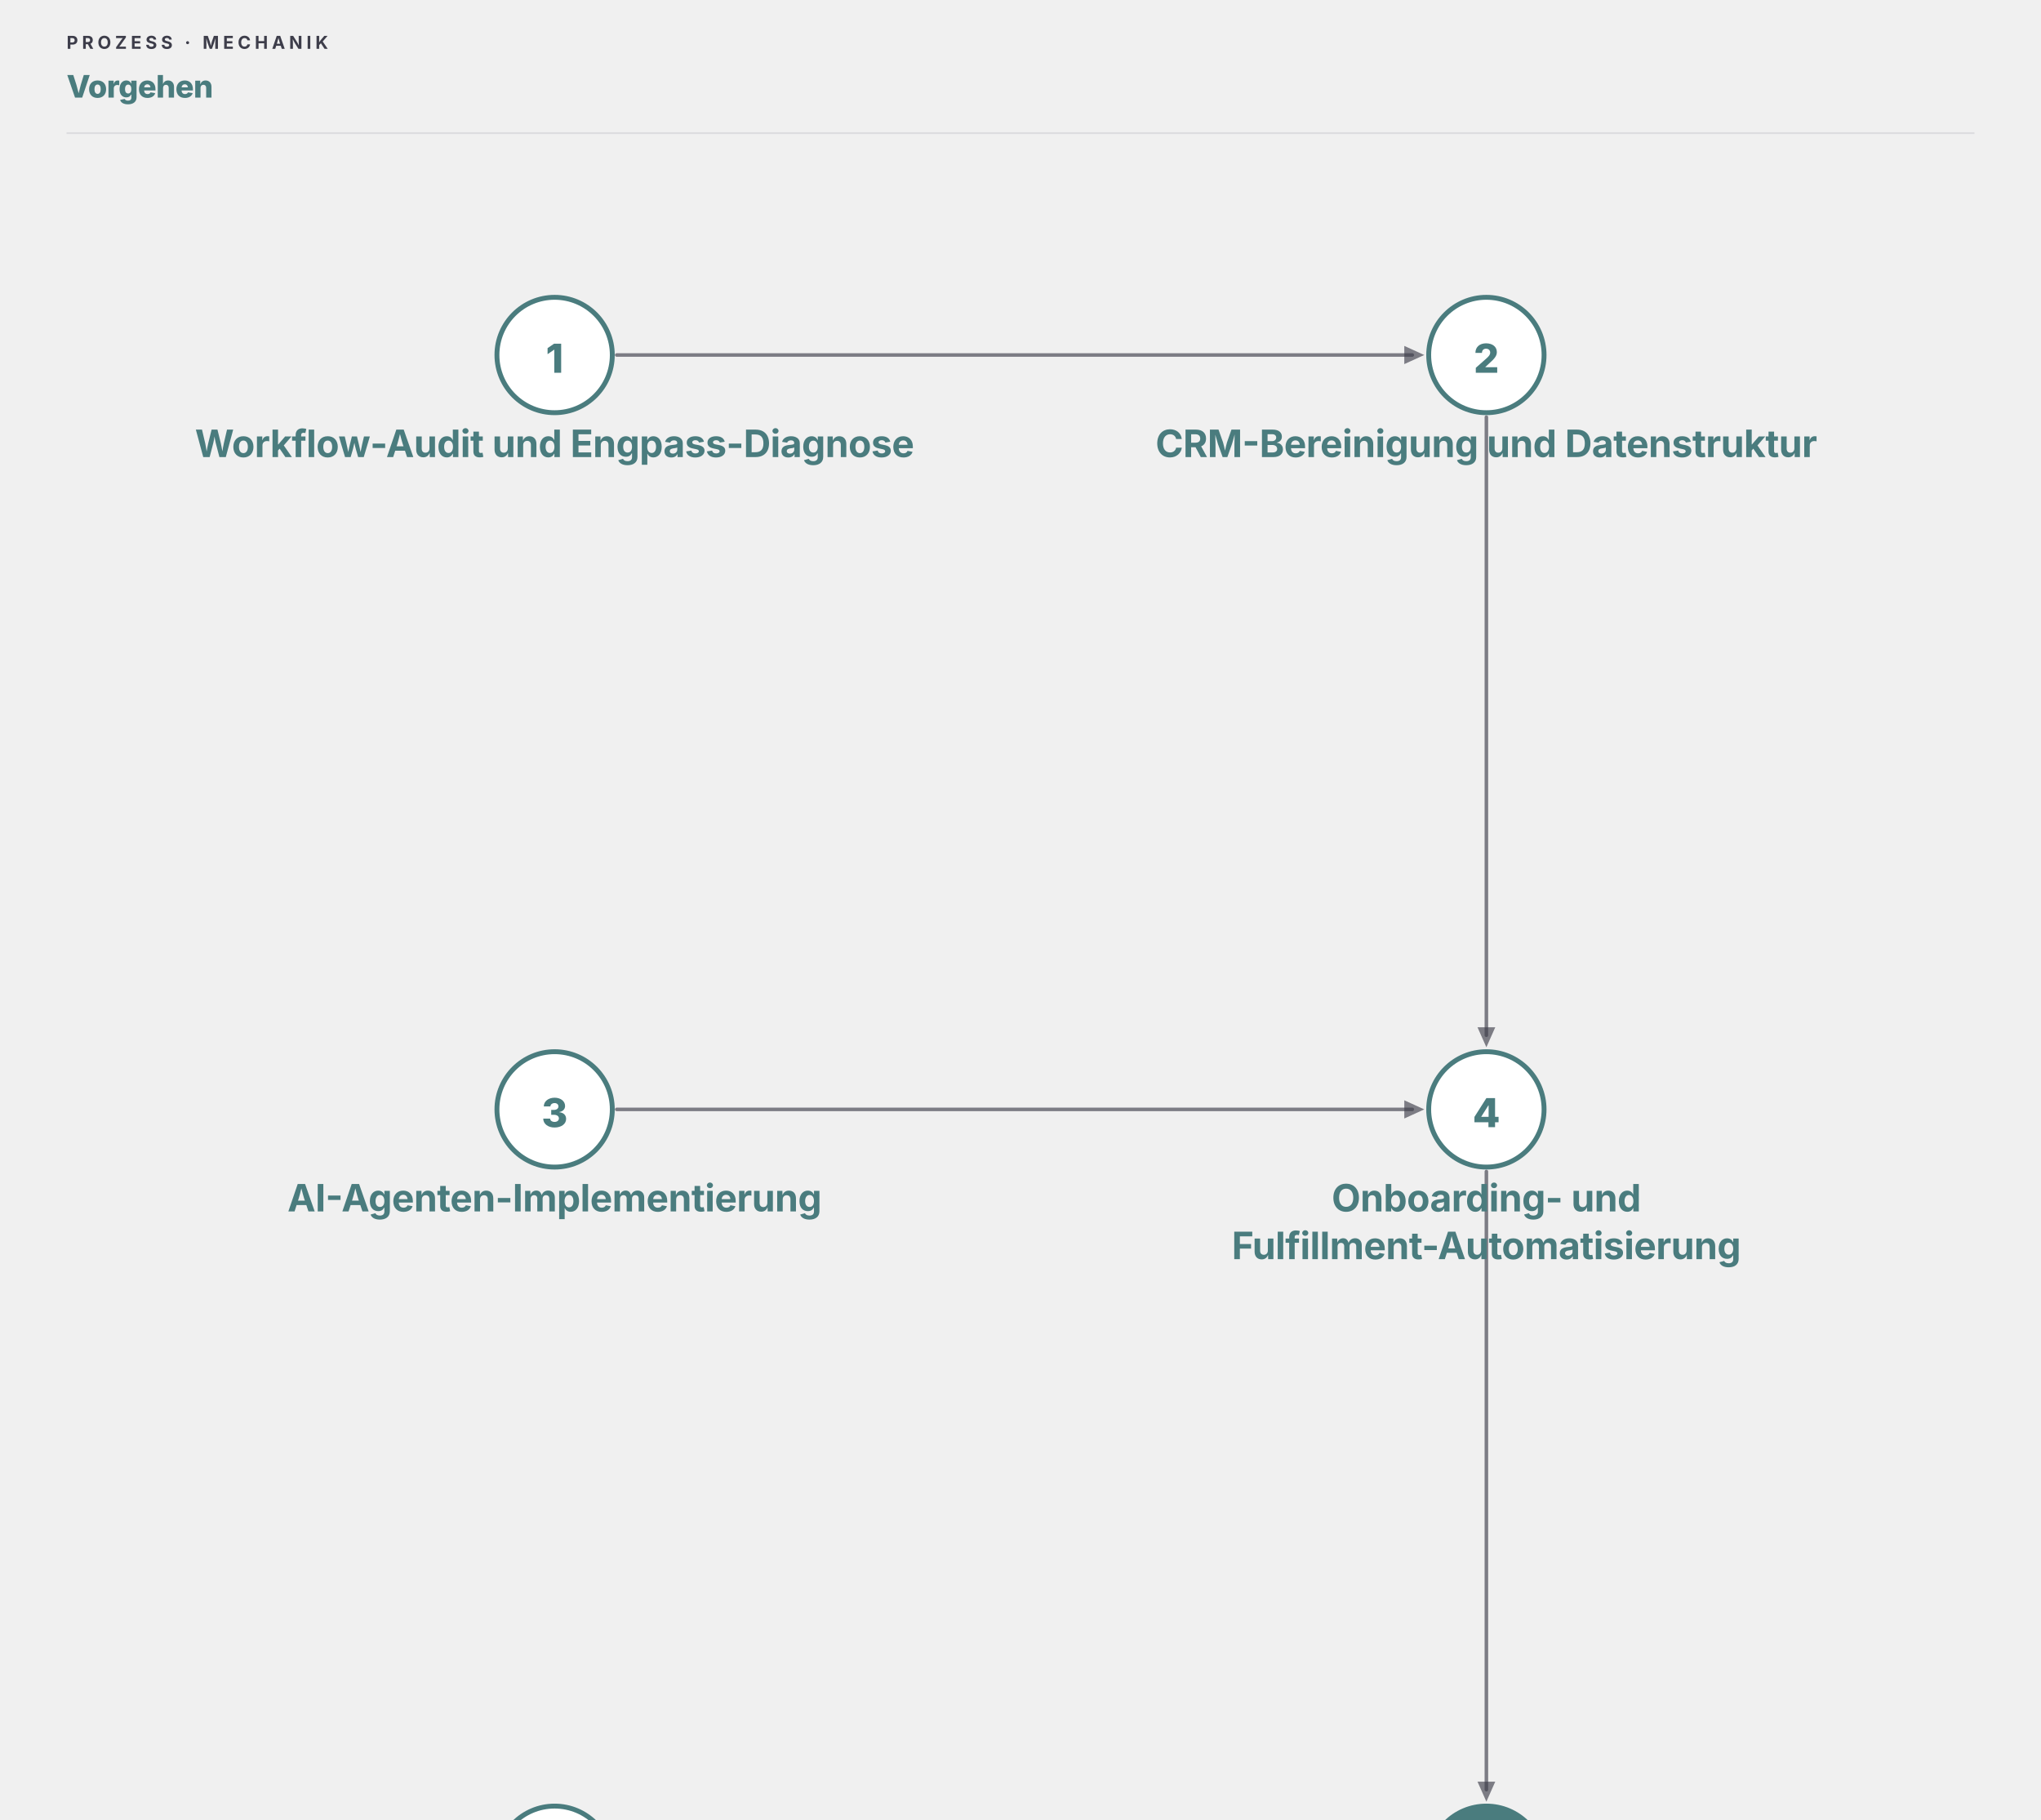
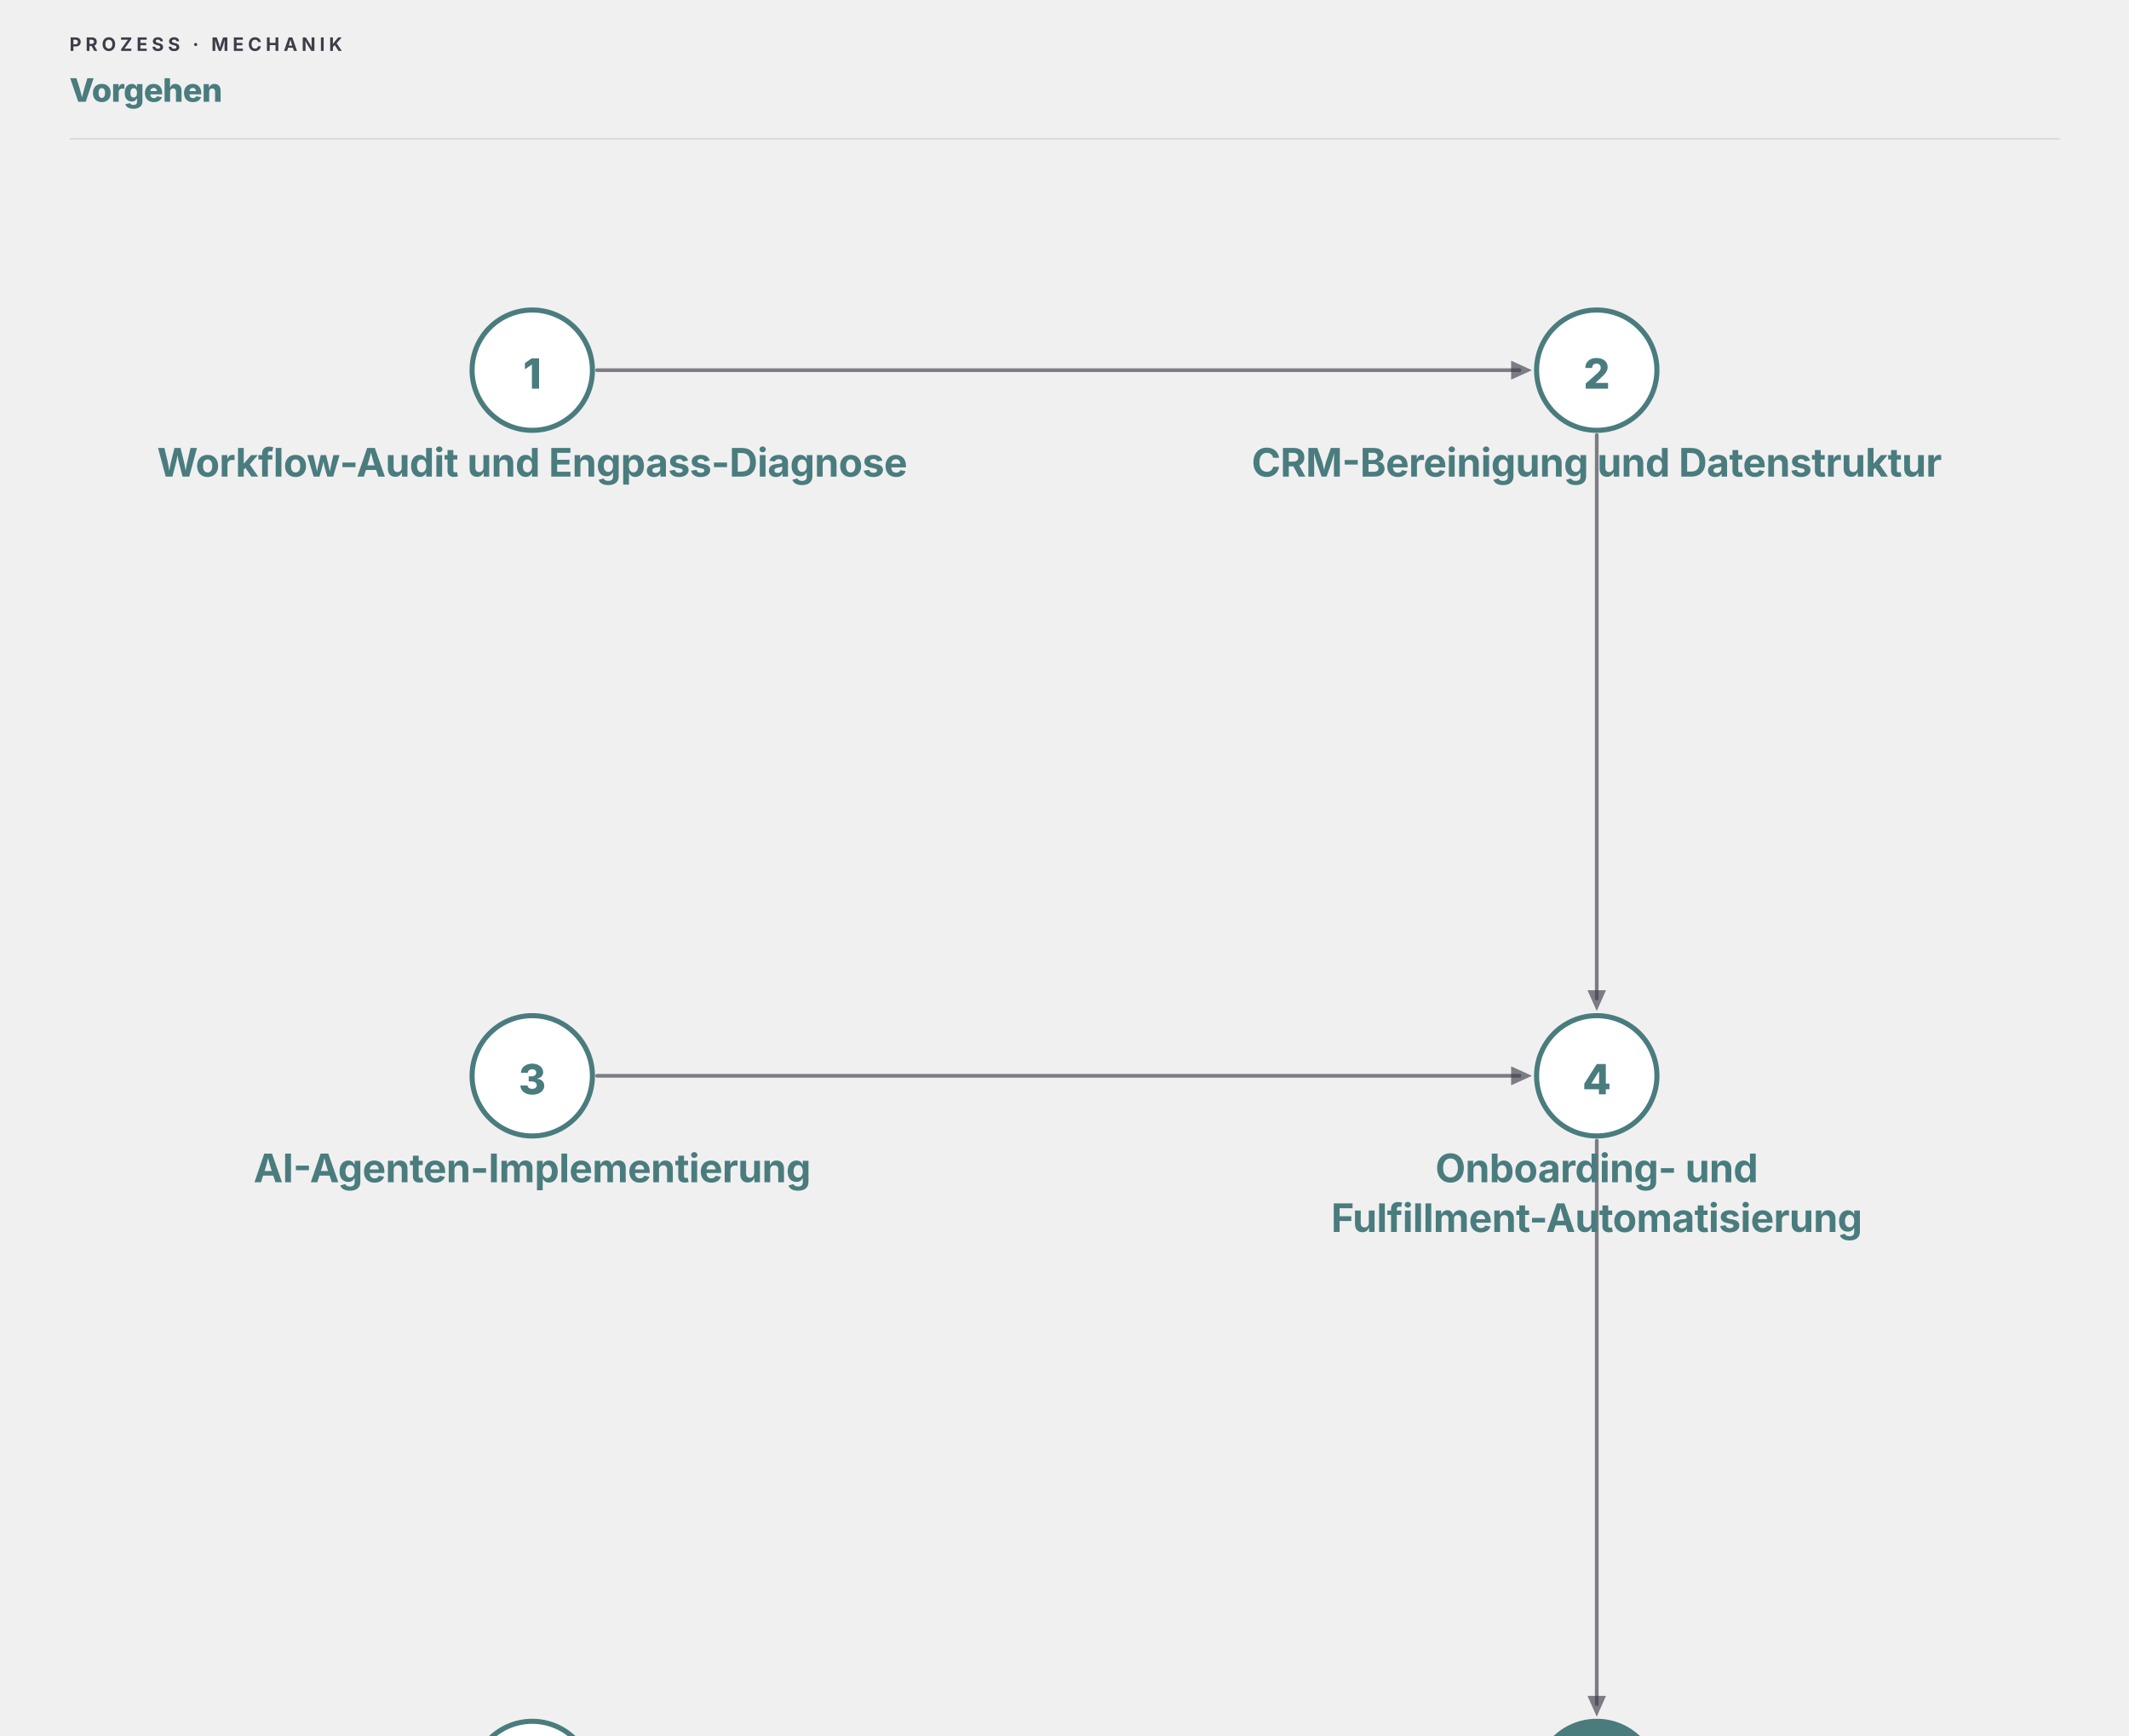
- <svg xmlns="http://www.w3.org/2000/svg" viewBox="0 0 920 820" width="920" height="820">
+ <svg xmlns="http://www.w3.org/2000/svg" viewBox="0 0 920 750" width="920" height="750">
  <text x="30" y="22" font-family="Inter, sans-serif" font-weight="700" font-size="8" letter-spacing="0.22em" fill="#3d3d4a">PROZESS · MECHANIK</text>
  <text x="30" y="44" font-family="Inter, sans-serif" font-weight="800" font-size="14" fill="#4A7C7E" letter-spacing="-0.015em">Vorgehen</text>
  <line x1="30" y1="60" x2="890" y2="60" stroke="#dcdcdf" stroke-width="0.8" />
-   <line x1="278.0" y1="160.0" x2="636.6" y2="160.0" stroke="#3d3d4a" stroke-width="1.6" stroke-linecap="round" opacity="0.65" />
-   <path d="M 642.0 160.0 L 633.0 164.1 L 633.0 155.9 Z" fill="#3d3d4a" opacity="0.65" />
-   <line x1="670.0" y1="188.0" x2="670.0" y2="466.6" stroke="#3d3d4a" stroke-width="1.6" stroke-linecap="round" opacity="0.65" />
-   <path d="M 670.0 472.0 L 666.0 463.0 L 674.0 463.0 Z" fill="#3d3d4a" opacity="0.65" />
-   <line x1="278.0" y1="500.0" x2="636.6" y2="500.0" stroke="#3d3d4a" stroke-width="1.6" stroke-linecap="round" opacity="0.65" />
-   <path d="M 642.0 500.0 L 633.0 504.1 L 633.0 495.9 Z" fill="#3d3d4a" opacity="0.65" />
-   <line x1="670.0" y1="528.0" x2="670.0" y2="806.6" stroke="#3d3d4a" stroke-width="1.6" stroke-linecap="round" opacity="0.65" />
-   <path d="M 670.0 812.0 L 666.0 803.0 L 674.0 803.0 Z" fill="#3d3d4a" opacity="0.65" />
-   <line x1="278.0" y1="840.0" x2="636.6" y2="840.0" stroke="#3d3d4a" stroke-width="1.6" stroke-linecap="round" opacity="0.65" />
-   <path d="M 642.0 840.0 L 633.0 844.0 L 633.0 836.0 Z" fill="#3d3d4a" opacity="0.65" />
-   <circle cx="250" cy="160.0" r="26" fill="white" stroke="#4A7C7E" stroke-width="2.2" />
-   <text x="250" y="168.0" text-anchor="middle" font-family="Inter, sans-serif" font-weight="800" font-size="18" fill="#4A7C7E">1</text>
-   <circle cx="670" cy="160.0" r="26" fill="white" stroke="#4A7C7E" stroke-width="2.2" />
-   <text x="670" y="168.0" text-anchor="middle" font-family="Inter, sans-serif" font-weight="800" font-size="18" fill="#4A7C7E">2</text>
-   <circle cx="250" cy="500.0" r="26" fill="white" stroke="#4A7C7E" stroke-width="2.2" />
-   <text x="250" y="508.0" text-anchor="middle" font-family="Inter, sans-serif" font-weight="800" font-size="18" fill="#4A7C7E">3</text>
-   <circle cx="670" cy="500.0" r="26" fill="white" stroke="#4A7C7E" stroke-width="2.2" />
-   <text x="670" y="508.0" text-anchor="middle" font-family="Inter, sans-serif" font-weight="800" font-size="18" fill="#4A7C7E">4</text>
-   <circle cx="250" cy="840.0" r="26" fill="white" stroke="#4A7C7E" stroke-width="2.2" />
-   <text x="250" y="848.0" text-anchor="middle" font-family="Inter, sans-serif" font-weight="800" font-size="18" fill="#4A7C7E">5</text>
-   <circle cx="670" cy="840.0" r="26" fill="#4A7C7E" stroke="#4A7C7E" stroke-width="2.2" />
-   <text x="670" y="848.0" text-anchor="middle" font-family="Inter, sans-serif" font-weight="800" font-size="18" fill="white">6</text>
-   <text x="250" y="206.0" text-anchor="middle" font-family="Inter, sans-serif" font-weight="700" font-size="17" fill="#4A7C7E" letter-spacing="-0.01em">Workflow-Audit und Engpass-Diagnose</text>
-   <text x="670" y="206.0" text-anchor="middle" font-family="Inter, sans-serif" font-weight="700" font-size="17" fill="#4A7C7E" letter-spacing="-0.01em">CRM-Bereinigung und Datenstruktur</text>
-   <text x="250" y="546.0" text-anchor="middle" font-family="Inter, sans-serif" font-weight="700" font-size="17" fill="#4A7C7E" letter-spacing="-0.01em">AI-Agenten-Implementierung</text>
-   <text x="670" y="546.0" text-anchor="middle" font-family="Inter, sans-serif" font-weight="700" font-size="17" fill="#4A7C7E" letter-spacing="-0.01em">Onboarding- und</text>
-   <text x="670" y="567.5" text-anchor="middle" font-family="Inter, sans-serif" font-weight="700" font-size="17" fill="#4A7C7E" letter-spacing="-0.01em">Fulfillment-Automatisierung</text>
-   <text x="250" y="886.0" text-anchor="middle" font-family="Inter, sans-serif" font-weight="700" font-size="17" fill="#4A7C7E" letter-spacing="-0.01em">Kommunikations- und</text>
-   <text x="250" y="907.5" text-anchor="middle" font-family="Inter, sans-serif" font-weight="700" font-size="17" fill="#4A7C7E" letter-spacing="-0.01em">Support-Automatisierung</text>
-   <text x="670" y="886.0" text-anchor="middle" font-family="Inter, sans-serif" font-weight="700" font-size="17" fill="#4A7C7E" letter-spacing="-0.01em">Kontinuierliche Optimierung und</text>
-   <text x="670" y="907.5" text-anchor="middle" font-family="Inter, sans-serif" font-weight="700" font-size="17" fill="#4A7C7E" letter-spacing="-0.01em">Reporting</text>
+   <line x1="258.0" y1="160.0" x2="656.6" y2="160.0" stroke="#3d3d4a" stroke-width="1.6" stroke-linecap="round" opacity="0.65" />
+   <path d="M 662.0 160.0 L 653.0 164.1 L 653.0 155.9 Z" fill="#3d3d4a" opacity="0.65" />
+   <line x1="690.0" y1="188.0" x2="690.0" y2="431.6" stroke="#3d3d4a" stroke-width="1.6" stroke-linecap="round" opacity="0.65" />
+   <path d="M 690.0 437.0 L 686.0 428.0 L 694.0 428.0 Z" fill="#3d3d4a" opacity="0.65" />
+   <line x1="258.0" y1="465.0" x2="656.6" y2="465.0" stroke="#3d3d4a" stroke-width="1.6" stroke-linecap="round" opacity="0.65" />
+   <path d="M 662.0 465.0 L 653.0 469.1 L 653.0 460.9 Z" fill="#3d3d4a" opacity="0.65" />
+   <line x1="690.0" y1="493.0" x2="690.0" y2="736.6" stroke="#3d3d4a" stroke-width="1.6" stroke-linecap="round" opacity="0.65" />
+   <path d="M 690.0 742.0 L 686.0 733.0 L 694.0 733.0 Z" fill="#3d3d4a" opacity="0.65" />
+   <line x1="258.0" y1="770.0" x2="656.6" y2="770.0" stroke="#3d3d4a" stroke-width="1.6" stroke-linecap="round" opacity="0.65" />
+   <path d="M 662.0 770.0 L 653.0 774.0 L 653.0 766.0 Z" fill="#3d3d4a" opacity="0.65" />
+   <circle cx="230.0" cy="160.0" r="26" fill="white" stroke="#4A7C7E" stroke-width="2.2" />
+   <text x="230.0" y="168.0" text-anchor="middle" font-family="Inter, sans-serif" font-weight="800" font-size="18" fill="#4A7C7E">1</text>
+   <circle cx="690.0" cy="160.0" r="26" fill="white" stroke="#4A7C7E" stroke-width="2.2" />
+   <text x="690.0" y="168.0" text-anchor="middle" font-family="Inter, sans-serif" font-weight="800" font-size="18" fill="#4A7C7E">2</text>
+   <circle cx="230.0" cy="465.0" r="26" fill="white" stroke="#4A7C7E" stroke-width="2.2" />
+   <text x="230.0" y="473.0" text-anchor="middle" font-family="Inter, sans-serif" font-weight="800" font-size="18" fill="#4A7C7E">3</text>
+   <circle cx="690.0" cy="465.0" r="26" fill="white" stroke="#4A7C7E" stroke-width="2.2" />
+   <text x="690.0" y="473.0" text-anchor="middle" font-family="Inter, sans-serif" font-weight="800" font-size="18" fill="#4A7C7E">4</text>
+   <circle cx="230.0" cy="770.0" r="26" fill="white" stroke="#4A7C7E" stroke-width="2.2" />
+   <text x="230.0" y="778.0" text-anchor="middle" font-family="Inter, sans-serif" font-weight="800" font-size="18" fill="#4A7C7E">5</text>
+   <circle cx="690.0" cy="770.0" r="26" fill="#4A7C7E" stroke="#4A7C7E" stroke-width="2.2" />
+   <text x="690.0" y="778.0" text-anchor="middle" font-family="Inter, sans-serif" font-weight="800" font-size="18" fill="white">6</text>
+   <text x="230.0" y="206.0" text-anchor="middle" font-family="Inter, sans-serif" font-weight="700" font-size="17" fill="#4A7C7E" letter-spacing="-0.01em">Workflow-Audit und Engpass-Diagnose</text>
+   <text x="690.0" y="206.0" text-anchor="middle" font-family="Inter, sans-serif" font-weight="700" font-size="17" fill="#4A7C7E" letter-spacing="-0.01em">CRM-Bereinigung und Datenstruktur</text>
+   <text x="230.0" y="511.0" text-anchor="middle" font-family="Inter, sans-serif" font-weight="700" font-size="17" fill="#4A7C7E" letter-spacing="-0.01em">AI-Agenten-Implementierung</text>
+   <text x="690.0" y="511.0" text-anchor="middle" font-family="Inter, sans-serif" font-weight="700" font-size="17" fill="#4A7C7E" letter-spacing="-0.01em">Onboarding- und</text>
+   <text x="690.0" y="532.5" text-anchor="middle" font-family="Inter, sans-serif" font-weight="700" font-size="17" fill="#4A7C7E" letter-spacing="-0.01em">Fulfillment-Automatisierung</text>
+   <text x="230.0" y="816.0" text-anchor="middle" font-family="Inter, sans-serif" font-weight="700" font-size="17" fill="#4A7C7E" letter-spacing="-0.01em">Kommunikations- und</text>
+   <text x="230.0" y="837.5" text-anchor="middle" font-family="Inter, sans-serif" font-weight="700" font-size="17" fill="#4A7C7E" letter-spacing="-0.01em">Support-Automatisierung</text>
+   <text x="690.0" y="816.0" text-anchor="middle" font-family="Inter, sans-serif" font-weight="700" font-size="17" fill="#4A7C7E" letter-spacing="-0.01em">Kontinuierliche Optimierung und</text>
+   <text x="690.0" y="837.5" text-anchor="middle" font-family="Inter, sans-serif" font-weight="700" font-size="17" fill="#4A7C7E" letter-spacing="-0.01em">Reporting</text>
</svg>
